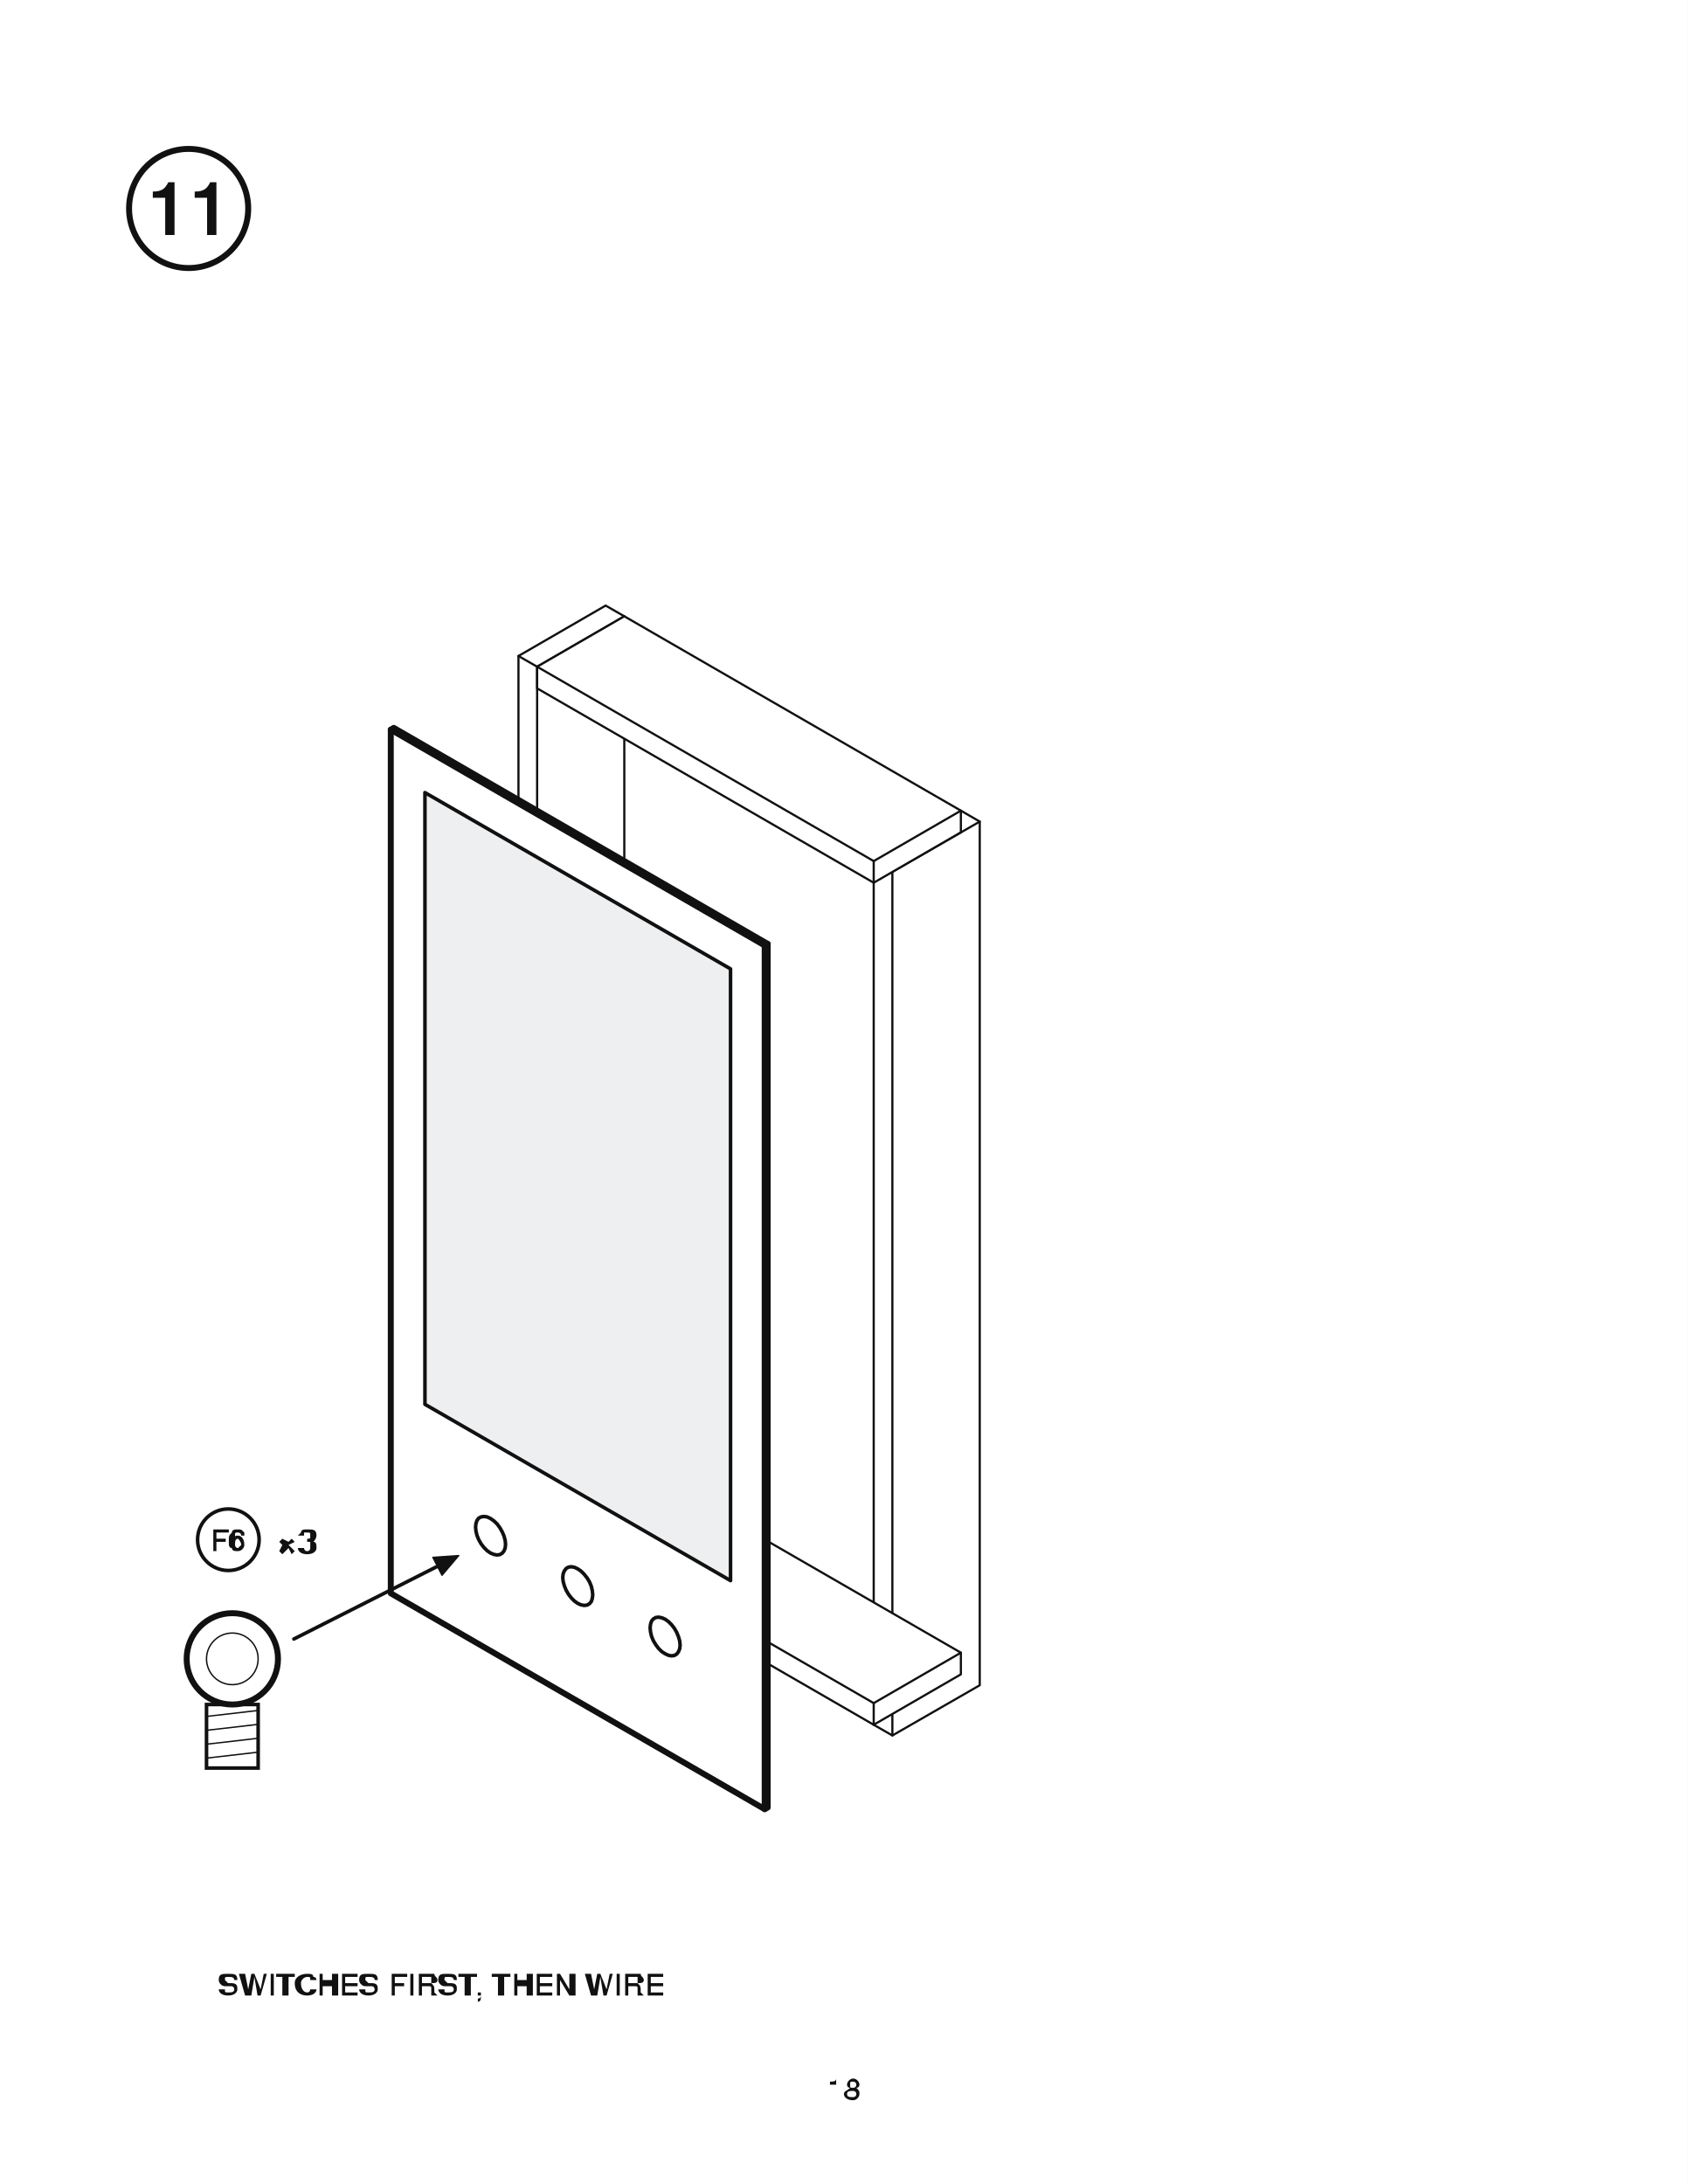
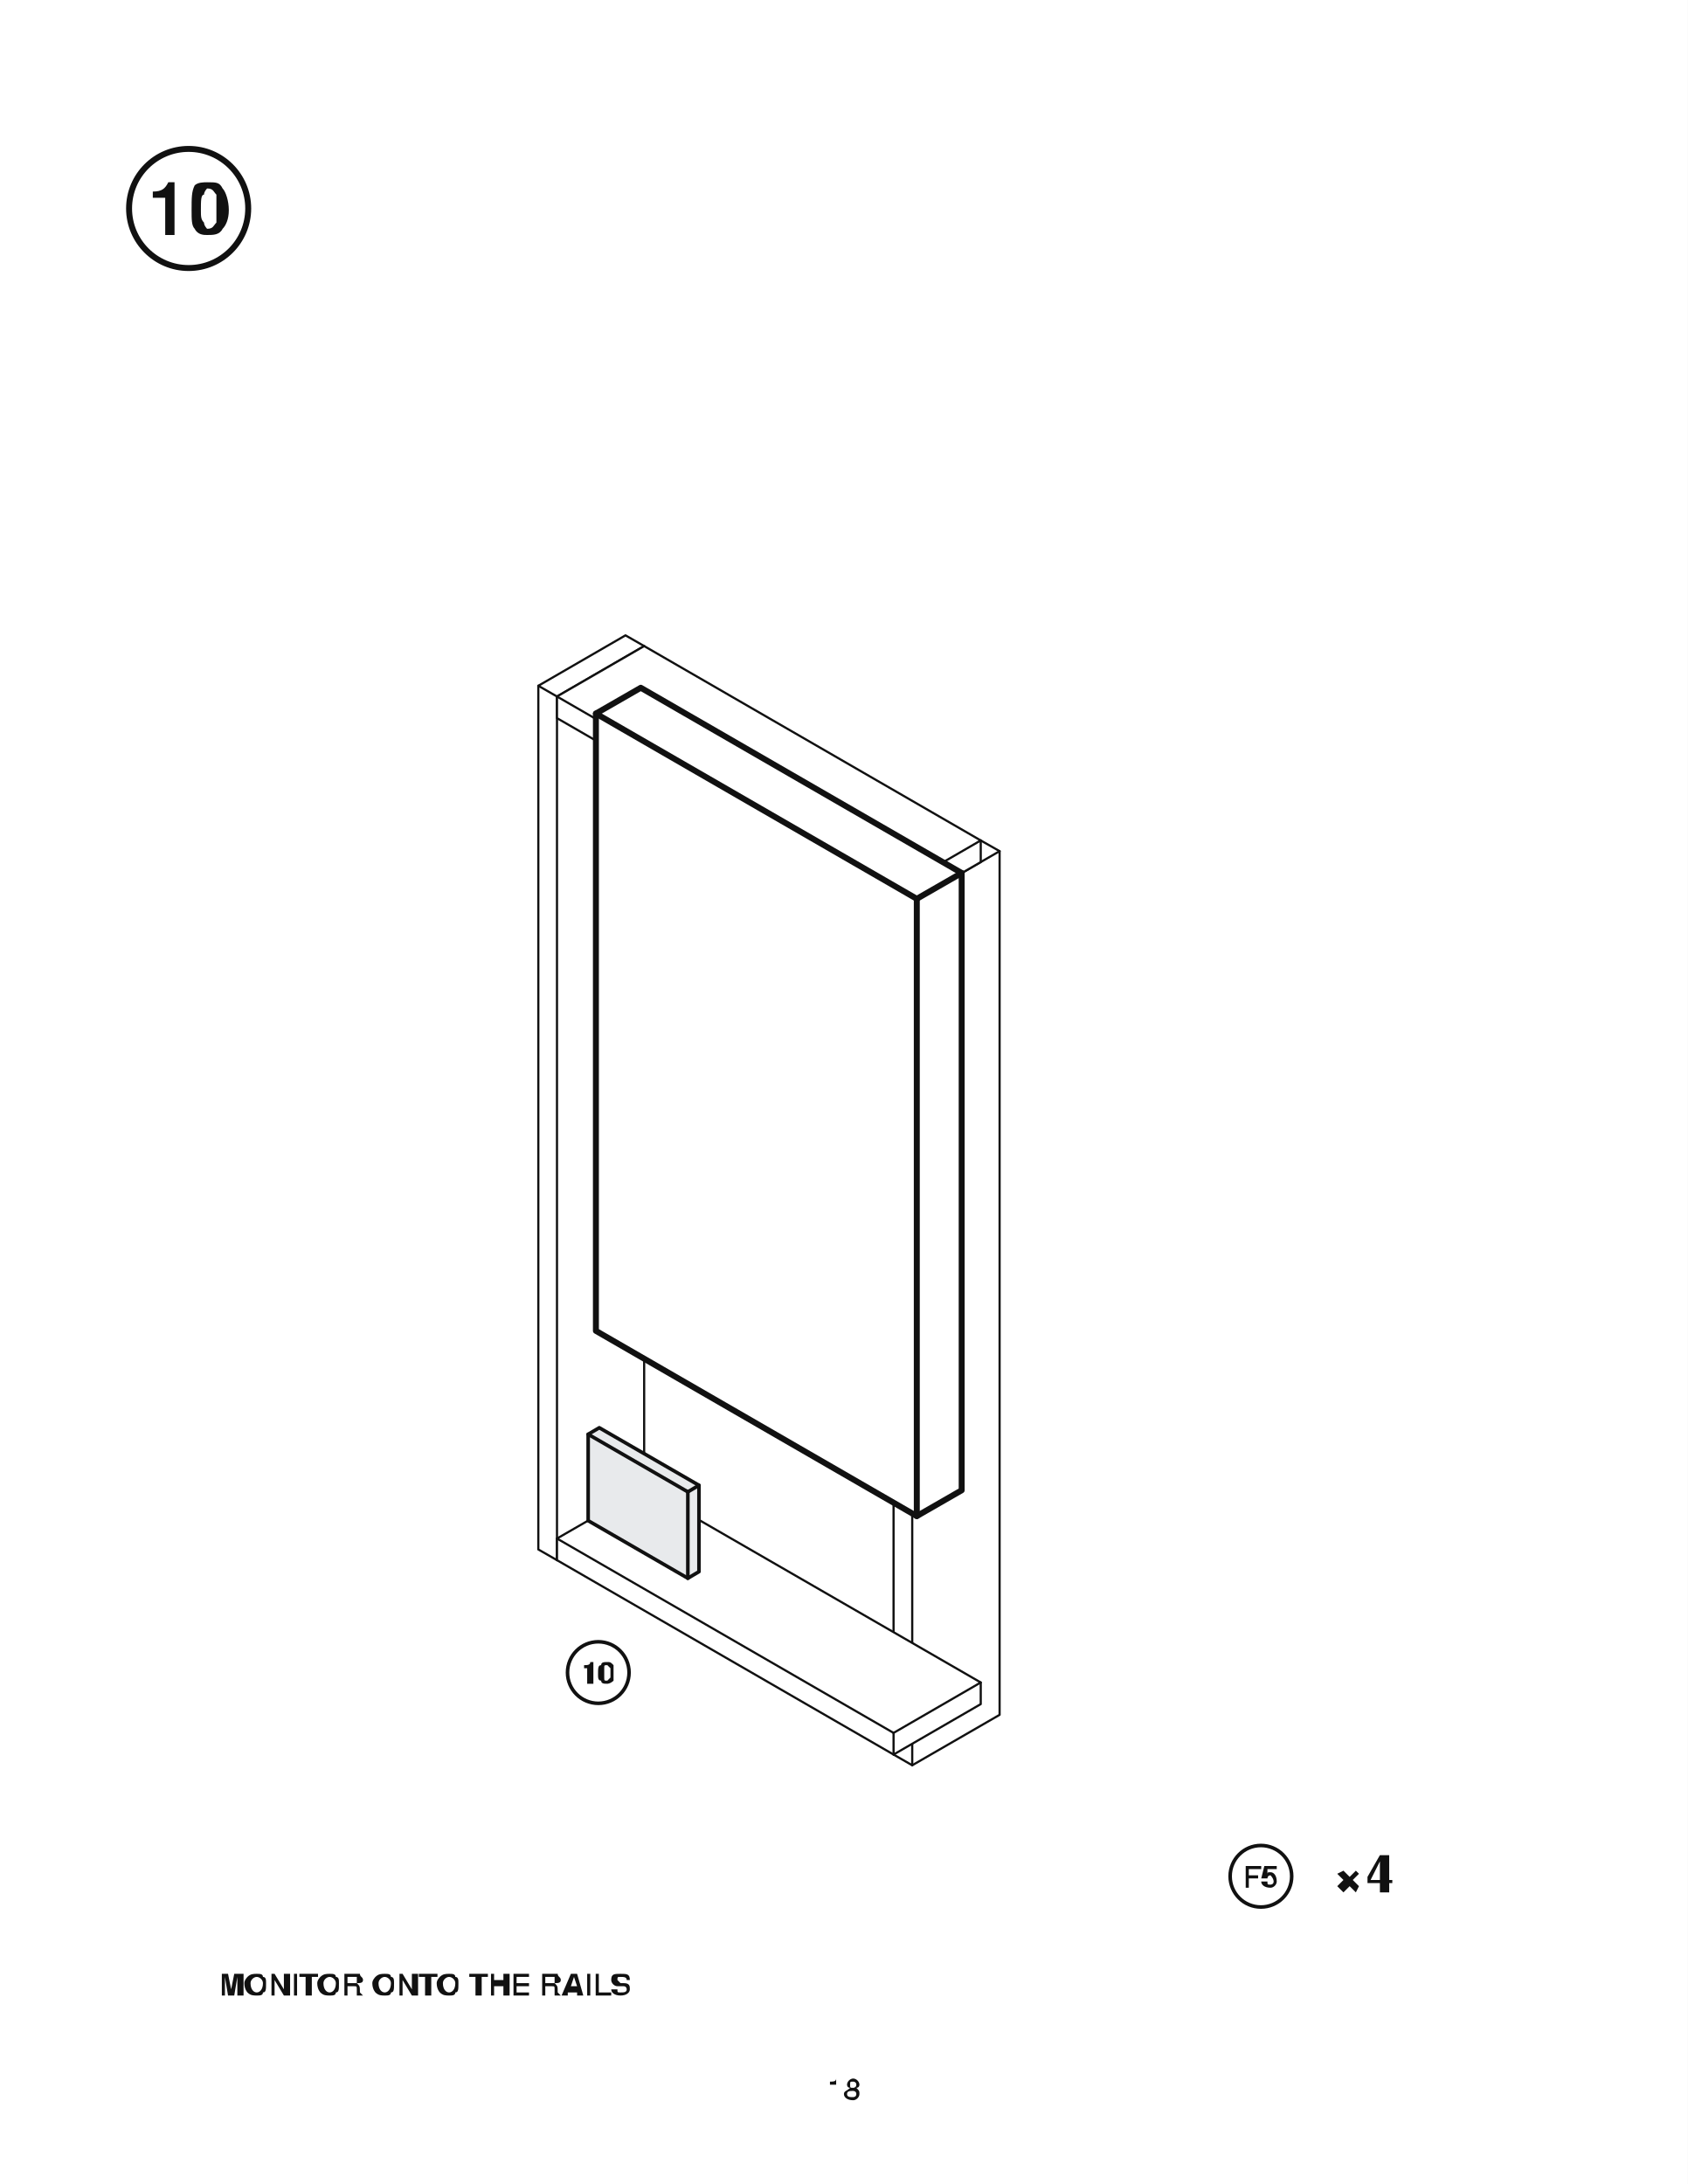
<svg xmlns="http://www.w3.org/2000/svg" width="8.5in" height="11.0in" viewBox="0 0 8.5 11.0">
  <rect width="8.5" height="11.0" fill="#FFFFFF" />
  <circle cx="0.95" cy="1.05" r="0.3" fill="#FFFFFF" stroke="#111111" stroke-width="0.03" />
-   <text x="0.95" y="1.185" font-family="Helvetica,Arial,sans-serif" font-size="0.38" font-weight="bold" text-anchor="middle" fill="#111111">11</text>
-   <path d="M 2.611 3.304 L 3.05 3.05 L 3.144 3.104 L 3.144 7.454 L 2.705 7.708 L 2.611 7.654 Z" fill="#FFFFFF" stroke="#111111" stroke-width="0.011" stroke-linejoin="round" stroke-linecap="round" />
-   <line x1="2.705" y1="3.358" x2="2.611" y2="3.304" stroke="#111111" stroke-width="0.011" stroke-linecap="round" />
-   <line x1="2.705" y1="3.358" x2="2.705" y2="7.708" stroke="#111111" stroke-width="0.011" stroke-linecap="round" />
-   <line x1="2.705" y1="3.358" x2="3.144" y2="3.104" stroke="#111111" stroke-width="0.011" stroke-linecap="round" />
-   <path d="M 4.4 4.337 L 4.839 4.083 L 4.934 4.138 L 4.934 8.488 L 4.494 8.741 L 4.4 8.687 Z" fill="#FFFFFF" stroke="#111111" stroke-width="0.011" stroke-linejoin="round" stroke-linecap="round" />
-   <line x1="4.494" y1="4.391" x2="4.4" y2="4.337" stroke="#111111" stroke-width="0.011" stroke-linecap="round" />
-   <line x1="4.494" y1="4.391" x2="4.494" y2="8.741" stroke="#111111" stroke-width="0.011" stroke-linecap="round" />
-   <line x1="4.494" y1="4.391" x2="4.934" y2="4.138" stroke="#111111" stroke-width="0.011" stroke-linecap="round" />
-   <path d="M 2.705 3.358 L 3.144 3.104 L 4.839 4.083 L 4.839 4.192 L 4.4 4.446 L 2.705 3.467 Z" fill="#FFFFFF" stroke="#111111" stroke-width="0.011" stroke-linejoin="round" stroke-linecap="round" />
-   <line x1="4.4" y1="4.337" x2="2.705" y2="3.358" stroke="#111111" stroke-width="0.011" stroke-linecap="round" />
-   <line x1="4.4" y1="4.337" x2="4.4" y2="4.446" stroke="#111111" stroke-width="0.011" stroke-linecap="round" />
-   <line x1="4.4" y1="4.337" x2="4.839" y2="4.083" stroke="#111111" stroke-width="0.011" stroke-linecap="round" />
-   <path d="M 2.705 7.599 L 3.144 7.346 L 4.839 8.324 L 4.839 8.433 L 4.4 8.687 L 2.705 7.708 Z" fill="#FFFFFF" stroke="#111111" stroke-width="0.011" stroke-linejoin="round" stroke-linecap="round" />
-   <line x1="4.4" y1="8.578" x2="2.705" y2="7.599" stroke="#111111" stroke-width="0.011" stroke-linecap="round" />
-   <line x1="4.4" y1="8.578" x2="4.4" y2="8.687" stroke="#111111" stroke-width="0.011" stroke-linecap="round" />
-   <line x1="4.4" y1="8.578" x2="4.839" y2="8.324" stroke="#111111" stroke-width="0.011" stroke-linecap="round" />
-   <path d="M 1.968 3.675 L 1.983 3.666 L 3.866 4.754 L 3.866 9.104 L 3.851 9.112 L 1.968 8.025 Z" fill="#FFFFFF" stroke="#111111" stroke-width="0.03" stroke-linejoin="round" stroke-linecap="round" />
-   <line x1="3.851" y1="4.762" x2="1.968" y2="3.675" stroke="#111111" stroke-width="0.03" stroke-linecap="round" />
-   <line x1="3.851" y1="4.762" x2="3.851" y2="9.112" stroke="#111111" stroke-width="0.03" stroke-linecap="round" />
-   <line x1="3.851" y1="4.762" x2="3.866" y2="4.754" stroke="#111111" stroke-width="0.03" stroke-linecap="round" />
-   <path d="M 2.14 7.073 L 3.679 7.961 L 3.679 4.88 L 2.14 3.992 Z" fill="#EDEFF1" stroke="#111111" stroke-width="0.018" stroke-linejoin="round" stroke-linecap="round" />
-   <path d="M 2.546 7.778 L 2.544 7.758 L 2.538 7.736 L 2.529 7.715 L 2.517 7.694 L 2.503 7.675 L 2.487 7.66 L 2.47 7.648 L 2.453 7.64 L 2.437 7.638 L 2.423 7.64 L 2.411 7.646 L 2.402 7.658 L 2.397 7.673 L 2.395 7.691 L 2.397 7.712 L 2.402 7.733 L 2.411 7.755 L 2.423 7.776 L 2.437 7.794 L 2.453 7.81 L 2.47 7.822 L 2.487 7.829 L 2.503 7.832 L 2.517 7.83 L 2.529 7.823 L 2.538 7.812 L 2.544 7.797 Z" fill="#FFFFFF" stroke="#111111" stroke-width="0.018" stroke-linejoin="round" stroke-linecap="round" />
-   <path d="M 2.985 8.032 L 2.983 8.012 L 2.978 7.99 L 2.969 7.968 L 2.957 7.948 L 2.942 7.929 L 2.926 7.913 L 2.91 7.902 L 2.893 7.894 L 2.877 7.891 L 2.863 7.893 L 2.851 7.9 L 2.842 7.912 L 2.836 7.927 L 2.834 7.945 L 2.836 7.965 L 2.842 7.987 L 2.851 8.009 L 2.863 8.03 L 2.877 8.048 L 2.893 8.064 L 2.91 8.076 L 2.926 8.083 L 2.942 8.086 L 2.957 8.084 L 2.969 8.077 L 2.978 8.066 L 2.983 8.05 Z" fill="#FFFFFF" stroke="#111111" stroke-width="0.018" stroke-linejoin="round" stroke-linecap="round" />
-   <path d="M 3.425 8.286 L 3.423 8.265 L 3.417 8.244 L 3.408 8.222 L 3.396 8.201 L 3.382 8.183 L 3.366 8.167 L 3.349 8.155 L 3.332 8.148 L 3.316 8.145 L 3.302 8.147 L 3.29 8.154 L 3.281 8.165 L 3.276 8.181 L 3.274 8.199 L 3.276 8.219 L 3.281 8.241 L 3.29 8.263 L 3.302 8.283 L 3.316 8.302 L 3.332 8.318 L 3.349 8.329 L 3.366 8.337 L 3.382 8.34 L 3.396 8.338 L 3.408 8.331 L 3.417 8.319 L 3.423 8.304 Z" fill="#FFFFFF" stroke="#111111" stroke-width="0.018" stroke-linejoin="round" stroke-linecap="round" />
-   <circle cx="1.17" cy="8.355" r="0.23" fill="#FFFFFF" stroke="#111111" stroke-width="0.03" />
-   <circle cx="1.17" cy="8.355" r="0.13" fill="none" stroke="#111111" stroke-width="0.007" />
-   <rect x="1.04" y="8.585" width="0.26" height="0.32" rx="0" fill="none" stroke="#111111" stroke-width="0.018" />
-   <line x1="1.04" y1="8.645" x2="1.3" y2="8.615" stroke="#111111" stroke-width="0.007" stroke-linecap="round" />
-   <line x1="1.04" y1="8.715" x2="1.3" y2="8.685" stroke="#111111" stroke-width="0.007" stroke-linecap="round" />
-   <line x1="1.04" y1="8.785" x2="1.3" y2="8.755" stroke="#111111" stroke-width="0.007" stroke-linecap="round" />
-   <line x1="1.04" y1="8.855" x2="1.3" y2="8.825" stroke="#111111" stroke-width="0.007" stroke-linecap="round" />
-   <line x1="1.48" y1="8.255" x2="2.203" y2="7.889" stroke="#111111" stroke-width="0.018" stroke-linecap="round" />
-   <path d="M 2.31 7.835 L 2.226 7.934 L 2.18 7.844 Z" fill="#111111" stroke="#111111" stroke-width="0.007" stroke-linejoin="round" stroke-linecap="round" />
-   <circle cx="1.15" cy="7.755" r="0.155" fill="#FFFFFF" stroke="#111111" stroke-width="0.018" />
-   <text x="1.15" y="7.811" font-family="Helvetica,Arial,sans-serif" font-size="0.155" font-weight="bold" text-anchor="middle" fill="#111111">F6</text>
-   <text x="1.39" y="7.825" font-family="Helvetica,Arial,sans-serif" font-size="0.185" font-weight="bold" text-anchor="start" fill="#111111">×3</text>
-   <text x="1.1" y="10.05" font-family="Helvetica,Arial,sans-serif" font-size="0.155" font-weight="bold" text-anchor="start" fill="#111111">SWITCHES FIRST, THEN WIRE</text>
+   <text x="0.95" y="1.185" font-family="Helvetica,Arial,sans-serif" font-size="0.38" font-weight="bold" text-anchor="middle" fill="#111111">10</text>
+   <path d="M 2.711 3.454 L 3.15 3.2 L 3.244 3.254 L 3.244 7.604 L 2.805 7.858 L 2.711 7.804 Z" fill="#FFFFFF" stroke="#111111" stroke-width="0.011" stroke-linejoin="round" stroke-linecap="round" />
+   <line x1="2.805" y1="3.508" x2="2.711" y2="3.454" stroke="#111111" stroke-width="0.011" stroke-linecap="round" />
+   <line x1="2.805" y1="3.508" x2="2.805" y2="7.858" stroke="#111111" stroke-width="0.011" stroke-linecap="round" />
+   <line x1="2.805" y1="3.508" x2="3.244" y2="3.254" stroke="#111111" stroke-width="0.011" stroke-linecap="round" />
+   <path d="M 4.5 4.487 L 4.939 4.233 L 5.034 4.287 L 5.034 8.637 L 4.594 8.891 L 4.5 8.837 Z" fill="#FFFFFF" stroke="#111111" stroke-width="0.011" stroke-linejoin="round" stroke-linecap="round" />
+   <line x1="4.594" y1="4.541" x2="4.5" y2="4.487" stroke="#111111" stroke-width="0.011" stroke-linecap="round" />
+   <line x1="4.594" y1="4.541" x2="4.594" y2="8.891" stroke="#111111" stroke-width="0.011" stroke-linecap="round" />
+   <line x1="4.594" y1="4.541" x2="5.034" y2="4.287" stroke="#111111" stroke-width="0.011" stroke-linecap="round" />
+   <path d="M 2.805 3.508 L 3.244 3.254 L 4.939 4.233 L 4.939 4.342 L 4.5 4.596 L 2.805 3.617 Z" fill="#FFFFFF" stroke="#111111" stroke-width="0.011" stroke-linejoin="round" stroke-linecap="round" />
+   <line x1="4.5" y1="4.487" x2="2.805" y2="3.508" stroke="#111111" stroke-width="0.011" stroke-linecap="round" />
+   <line x1="4.5" y1="4.487" x2="4.5" y2="4.596" stroke="#111111" stroke-width="0.011" stroke-linecap="round" />
+   <line x1="4.5" y1="4.487" x2="4.939" y2="4.233" stroke="#111111" stroke-width="0.011" stroke-linecap="round" />
+   <path d="M 2.805 7.749 L 3.244 7.496 L 4.939 8.474 L 4.939 8.583 L 4.5 8.837 L 2.805 7.858 Z" fill="#FFFFFF" stroke="#111111" stroke-width="0.011" stroke-linejoin="round" stroke-linecap="round" />
+   <line x1="4.5" y1="8.728" x2="2.805" y2="7.749" stroke="#111111" stroke-width="0.011" stroke-linecap="round" />
+   <line x1="4.5" y1="8.728" x2="4.5" y2="8.837" stroke="#111111" stroke-width="0.011" stroke-linecap="round" />
+   <line x1="4.5" y1="8.728" x2="4.939" y2="8.474" stroke="#111111" stroke-width="0.011" stroke-linecap="round" />
+   <path d="M 3.001 3.594 L 3.227 3.464 L 4.843 4.397 L 4.843 7.506 L 4.617 7.636 L 3.001 6.703 Z" fill="#FFFFFF" stroke="#111111" stroke-width="0.03" stroke-linejoin="round" stroke-linecap="round" />
+   <line x1="4.617" y1="4.527" x2="3.001" y2="3.594" stroke="#111111" stroke-width="0.03" stroke-linecap="round" />
+   <line x1="4.617" y1="4.527" x2="4.617" y2="7.636" stroke="#111111" stroke-width="0.03" stroke-linecap="round" />
+   <line x1="4.617" y1="4.527" x2="4.843" y2="4.397" stroke="#111111" stroke-width="0.03" stroke-linecap="round" />
+   <path d="M 2.962 7.224 L 3.018 7.191 L 3.52 7.481 L 3.52 7.916 L 3.464 7.949 L 2.962 7.659 Z" fill="#E8EAEC" stroke="#111111" stroke-width="0.018" stroke-linejoin="round" stroke-linecap="round" />
+   <line x1="3.464" y1="7.514" x2="2.962" y2="7.224" stroke="#111111" stroke-width="0.018" stroke-linecap="round" />
+   <line x1="3.464" y1="7.514" x2="3.464" y2="7.949" stroke="#111111" stroke-width="0.018" stroke-linecap="round" />
+   <line x1="3.464" y1="7.514" x2="3.52" y2="7.481" stroke="#111111" stroke-width="0.018" stroke-linecap="round" />
+   <circle cx="3.013" cy="8.424" r="0.155" fill="#FFFFFF" stroke="#111111" stroke-width="0.018" />
+   <text x="3.013" y="8.479" font-family="Helvetica,Arial,sans-serif" font-size="0.155" font-weight="bold" text-anchor="middle" fill="#111111">10</text>
+   <circle cx="6.35" cy="9.45" r="0.155" fill="#FFFFFF" stroke="#111111" stroke-width="0.018" />
+   <text x="6.35" y="9.506" font-family="Helvetica,Arial,sans-serif" font-size="0.155" font-weight="bold" text-anchor="middle" fill="#111111">F5</text>
+   <text x="6.72" y="9.53" font-family="Helvetica,Arial,sans-serif" font-size="0.26" font-weight="bold" text-anchor="start" fill="#111111">×4</text>
+   <text x="1.1" y="10.05" font-family="Helvetica,Arial,sans-serif" font-size="0.155" font-weight="bold" text-anchor="start" fill="#111111">MONITOR ONTO THE RAILS</text>
  <text x="4.25" y="10.58" font-family="Helvetica,Arial,sans-serif" font-size="0.15" font-weight="normal" text-anchor="middle" fill="#111111">18</text>
</svg>
